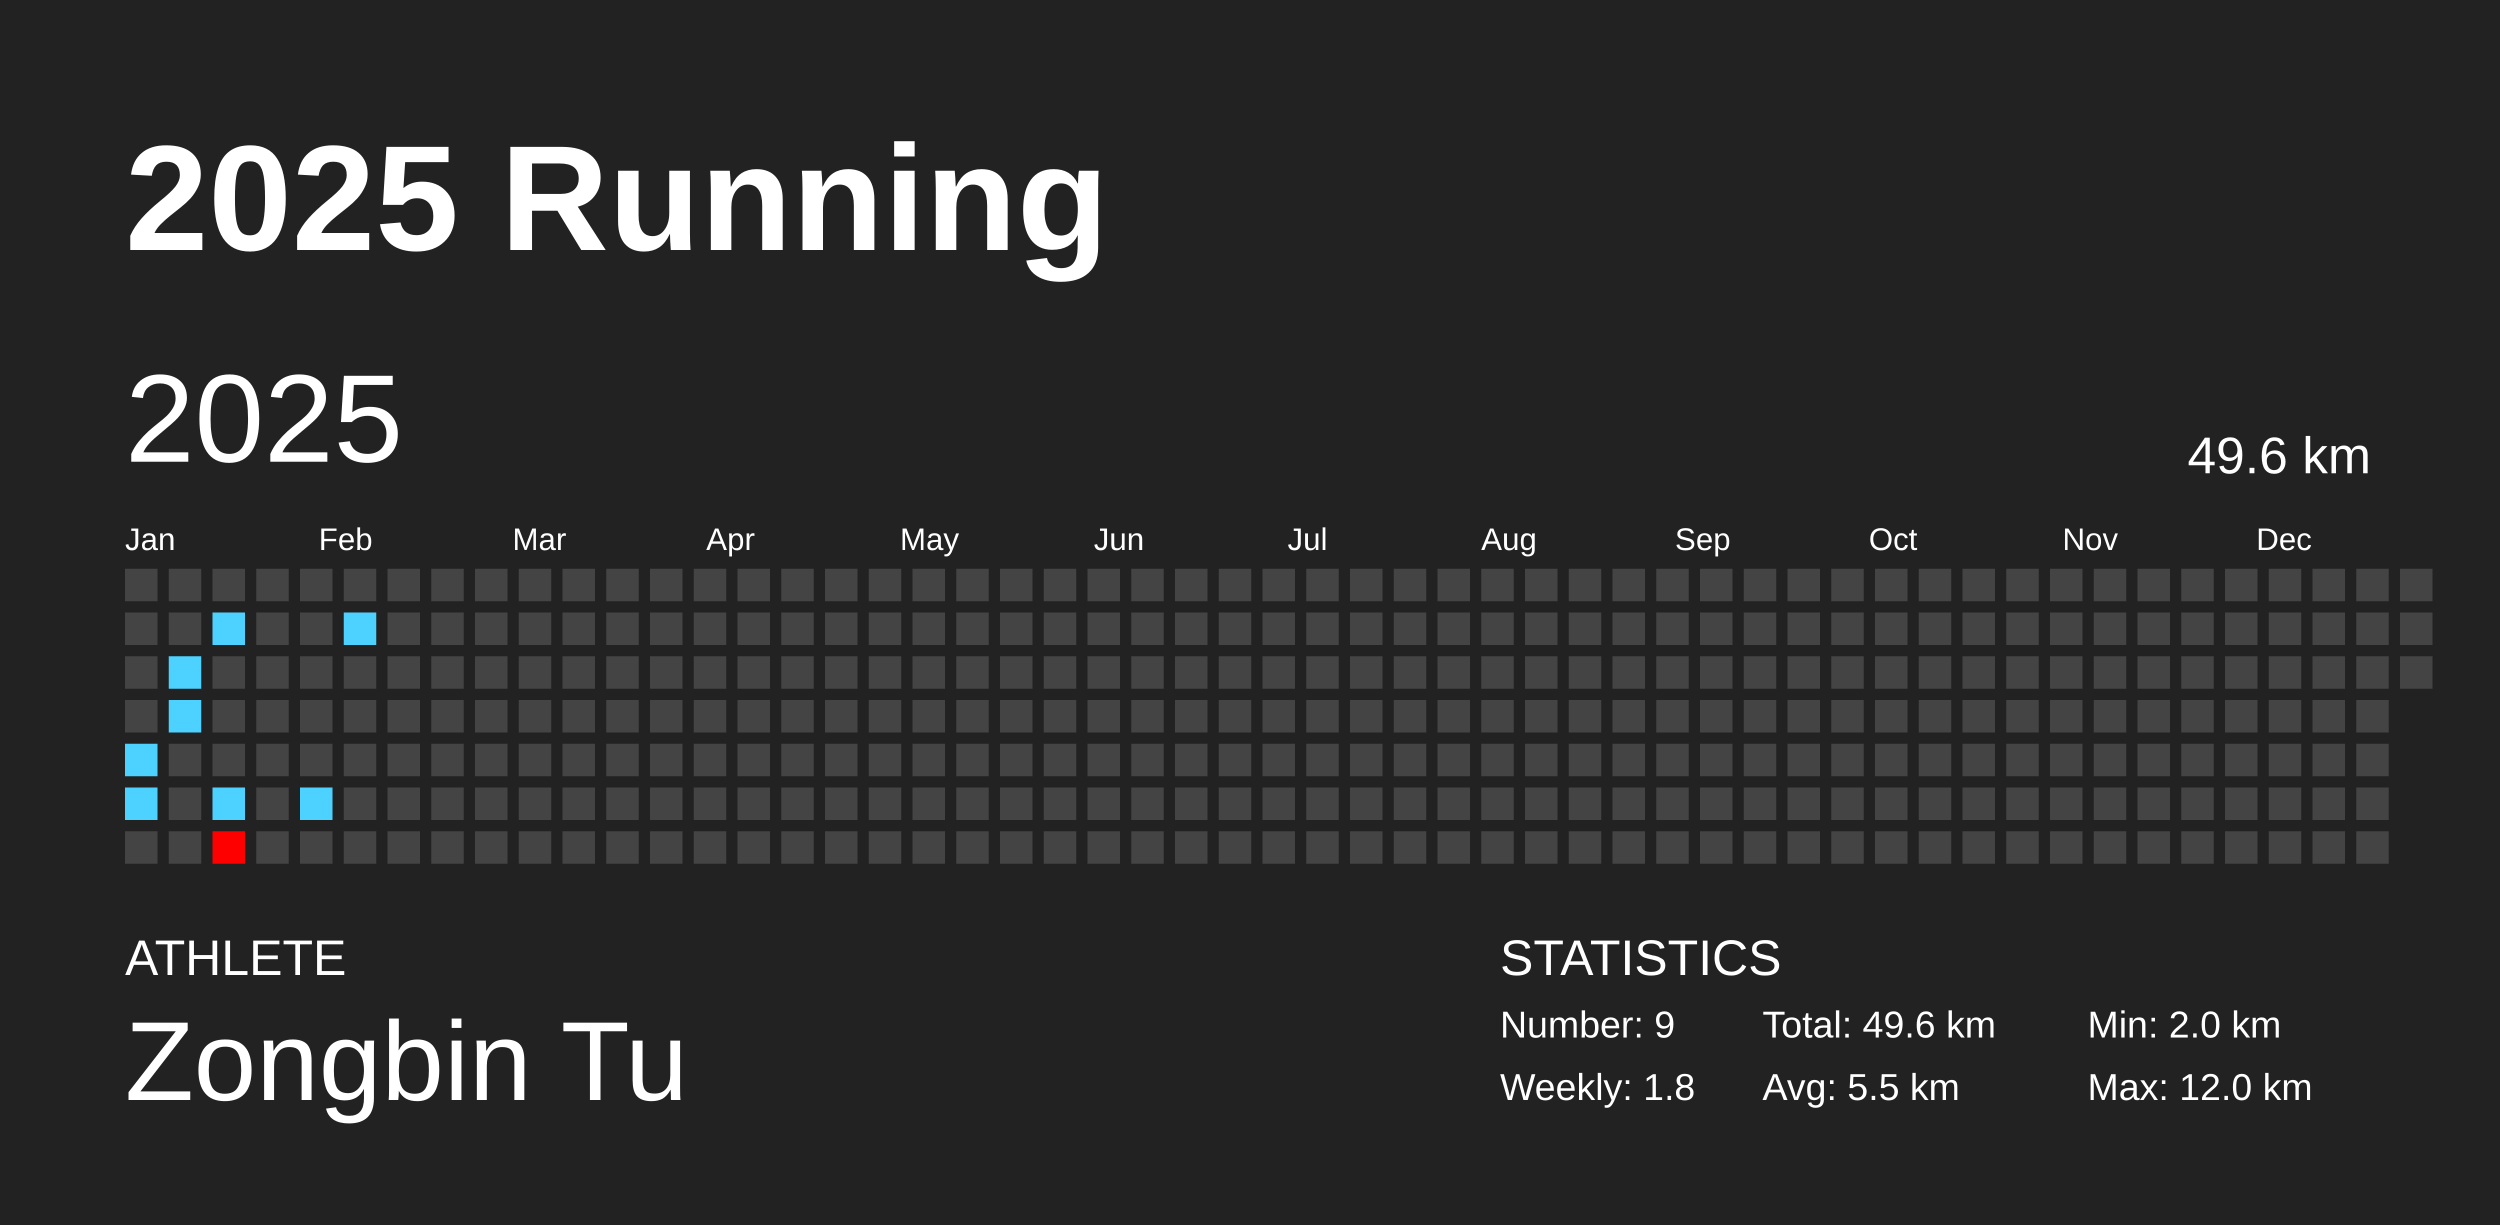
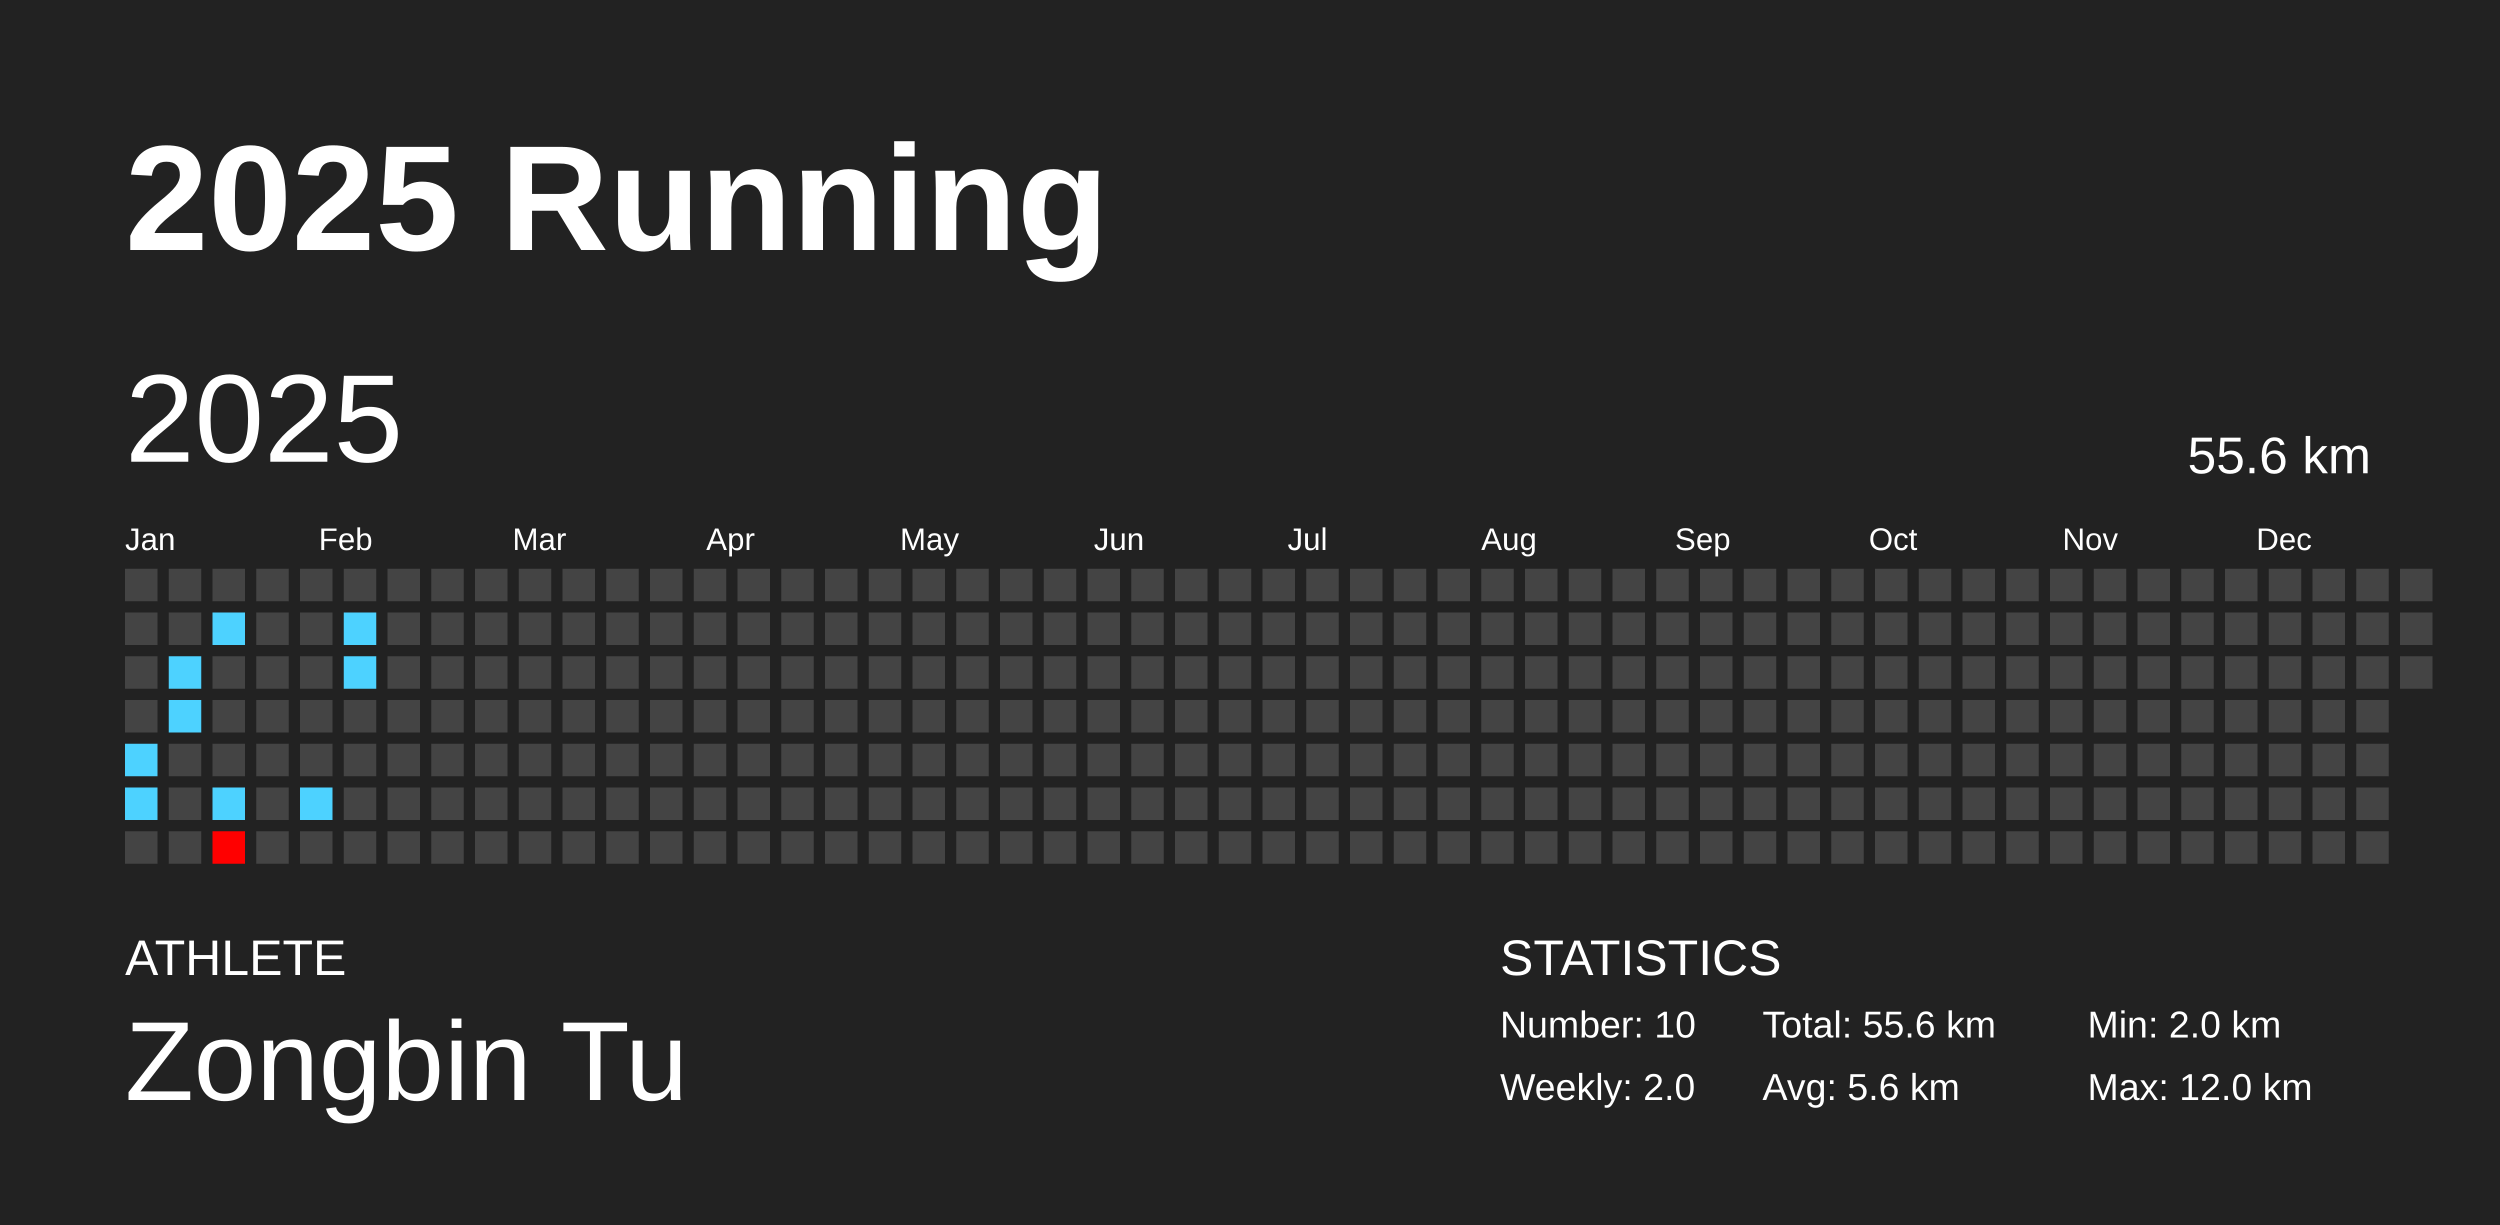
<svg xmlns="http://www.w3.org/2000/svg" baseProfile="full" height="98mm" version="1.1" viewBox="0,0,200,98" width="200mm">
  <defs />
  <rect fill="#222222" height="98" width="200" x="0" y="0" />
  <text fill="#FFFFFF" style="font-size:12px; font-family:Arial; font-weight:bold;" x="10" y="20">2025 Running</text>
  <text fill="#FFFFFF" style="font-size:4px; font-family:Arial" x="10" y="78">ATHLETE</text>
  <text fill="#FFFFFF" style="font-size:9px; font-family:Arial" x="10" y="88">Zongbin Tu</text>
  <text fill="#FFFFFF" style="font-size:4px; font-family:Arial" x="120" y="78">STATISTICS</text>
-   <text fill="#FFFFFF" style="font-size:3px; font-family:Arial" x="120" y="83">Number: 9</text>
-   <text fill="#FFFFFF" style="font-size:3px; font-family:Arial" x="120" y="88">Weekly: 1.8</text>
-   <text fill="#FFFFFF" style="font-size:3px; font-family:Arial" x="141" y="83">Total: 49.6 km</text>
-   <text fill="#FFFFFF" style="font-size:3px; font-family:Arial" x="141" y="88">Avg: 5.5 km</text>
+   <text fill="#FFFFFF" style="font-size:3px; font-family:Arial" x="120" y="83">Number: 10</text>
+   <text fill="#FFFFFF" style="font-size:3px; font-family:Arial" x="120" y="88">Weekly: 2.0</text>
+   <text fill="#FFFFFF" style="font-size:3px; font-family:Arial" x="141" y="83">Total: 55.6 km</text>
+   <text fill="#FFFFFF" style="font-size:3px; font-family:Arial" x="141" y="88">Avg: 5.6 km</text>
  <text fill="#FFFFFF" style="font-size:3px; font-family:Arial" x="167" y="83">Min: 2.0 km</text>
  <text fill="#FFFFFF" style="font-size:3px; font-family:Arial" x="167" y="88">Max: 12.0 km</text>
  <text dominant-baseline="hanging" fill="#FFFFFF" style="font-size:10.0px; font-family:Arial;" x="10" y="30">2025</text>
-   <text dominant-baseline="hanging" fill="#FFFFFF" style="font-size:4.125px; font-family:Arial;" x="175" y="35">49.6 km</text>
+   <text dominant-baseline="hanging" fill="#FFFFFF" style="font-size:4.125px; font-family:Arial;" x="175" y="35">55.6 km</text>
  <text fill="#FFFFFF" style="font-size:2.5px; font-family:Arial" x="10.0" y="44">Jan</text>
  <text fill="#FFFFFF" style="font-size:2.5px; font-family:Arial" x="25.5" y="44">Feb</text>
  <text fill="#FFFFFF" style="font-size:2.5px; font-family:Arial" x="41.0" y="44">Mar</text>
  <text fill="#FFFFFF" style="font-size:2.5px; font-family:Arial" x="56.5" y="44">Apr</text>
  <text fill="#FFFFFF" style="font-size:2.5px; font-family:Arial" x="72.0" y="44">May</text>
  <text fill="#FFFFFF" style="font-size:2.5px; font-family:Arial" x="87.5" y="44">Jun</text>
  <text fill="#FFFFFF" style="font-size:2.5px; font-family:Arial" x="103.0" y="44">Jul</text>
  <text fill="#FFFFFF" style="font-size:2.5px; font-family:Arial" x="118.5" y="44">Aug</text>
  <text fill="#FFFFFF" style="font-size:2.5px; font-family:Arial" x="134.0" y="44">Sep</text>
  <text fill="#FFFFFF" style="font-size:2.5px; font-family:Arial" x="149.5" y="44">Oct</text>
  <text fill="#FFFFFF" style="font-size:2.5px; font-family:Arial" x="165.0" y="44">Nov</text>
  <text fill="#FFFFFF" style="font-size:2.5px; font-family:Arial" x="180.5" y="44">Dec</text>
  <rect fill="#444444" height="2.6" width="2.6" x="10.0" y="45.5" />
  <rect fill="#444444" height="2.6" width="2.6" x="10.0" y="49.0" />
  <rect fill="#444444" height="2.6" width="2.6" x="10.0" y="52.5" />
  <rect fill="#444444" height="2.6" width="2.6" x="10.0" y="56.0" />
  <rect fill="#4dd2ff" height="2.6" width="2.6" x="10.0" y="59.5" />
  <rect fill="#4dd2ff" height="2.6" width="2.6" x="10.0" y="63.0" />
  <rect fill="#444444" height="2.6" width="2.6" x="10.0" y="66.5" />
  <rect fill="#444444" height="2.6" width="2.6" x="13.5" y="45.5" />
  <rect fill="#444444" height="2.6" width="2.6" x="13.5" y="49.0" />
  <rect fill="#4dd2ff" height="2.6" width="2.6" x="13.5" y="52.5" />
  <rect fill="#4dd2ff" height="2.6" width="2.6" x="13.5" y="56.0" />
  <rect fill="#444444" height="2.6" width="2.6" x="13.5" y="59.5" />
  <rect fill="#444444" height="2.6" width="2.6" x="13.5" y="63.0" />
  <rect fill="#444444" height="2.6" width="2.6" x="13.5" y="66.5" />
  <rect fill="#444444" height="2.6" width="2.6" x="17.0" y="45.5" />
  <rect fill="#4dd2ff" height="2.6" width="2.6" x="17.0" y="49.0" />
  <rect fill="#444444" height="2.6" width="2.6" x="17.0" y="52.5" />
  <rect fill="#444444" height="2.6" width="2.6" x="17.0" y="56.0" />
  <rect fill="#444444" height="2.6" width="2.6" x="17.0" y="59.5" />
  <rect fill="#4dd2ff" height="2.6" width="2.6" x="17.0" y="63.0" />
  <rect fill="#ff0000" height="2.6" width="2.6" x="17.0" y="66.5" />
  <rect fill="#444444" height="2.6" width="2.6" x="20.5" y="45.5" />
  <rect fill="#444444" height="2.6" width="2.6" x="20.5" y="49.0" />
  <rect fill="#444444" height="2.6" width="2.6" x="20.5" y="52.5" />
  <rect fill="#444444" height="2.6" width="2.6" x="20.5" y="56.0" />
  <rect fill="#444444" height="2.6" width="2.6" x="20.5" y="59.5" />
  <rect fill="#444444" height="2.6" width="2.6" x="20.5" y="63.0" />
  <rect fill="#444444" height="2.6" width="2.6" x="20.5" y="66.5" />
  <rect fill="#444444" height="2.6" width="2.6" x="24.0" y="45.5" />
  <rect fill="#444444" height="2.6" width="2.6" x="24.0" y="49.0" />
  <rect fill="#444444" height="2.6" width="2.6" x="24.0" y="52.5" />
  <rect fill="#444444" height="2.6" width="2.6" x="24.0" y="56.0" />
  <rect fill="#444444" height="2.6" width="2.6" x="24.0" y="59.5" />
  <rect fill="#4dd2ff" height="2.6" width="2.6" x="24.0" y="63.0" />
  <rect fill="#444444" height="2.6" width="2.6" x="24.0" y="66.5" />
  <rect fill="#444444" height="2.6" width="2.6" x="27.5" y="45.5" />
  <rect fill="#4dd2ff" height="2.6" width="2.6" x="27.5" y="49.0" />
-   <rect fill="#444444" height="2.6" width="2.6" x="27.5" y="52.5" />
+   <rect fill="#4dd2ff" height="2.6" width="2.6" x="27.5" y="52.5" />
  <rect fill="#444444" height="2.6" width="2.6" x="27.5" y="56.0" />
  <rect fill="#444444" height="2.6" width="2.6" x="27.5" y="59.5" />
  <rect fill="#444444" height="2.6" width="2.6" x="27.5" y="63.0" />
  <rect fill="#444444" height="2.6" width="2.6" x="27.5" y="66.5" />
  <rect fill="#444444" height="2.6" width="2.6" x="31.0" y="45.5" />
  <rect fill="#444444" height="2.6" width="2.6" x="31.0" y="49.0" />
  <rect fill="#444444" height="2.6" width="2.6" x="31.0" y="52.5" />
  <rect fill="#444444" height="2.6" width="2.6" x="31.0" y="56.0" />
  <rect fill="#444444" height="2.6" width="2.6" x="31.0" y="59.5" />
  <rect fill="#444444" height="2.6" width="2.6" x="31.0" y="63.0" />
  <rect fill="#444444" height="2.6" width="2.6" x="31.0" y="66.5" />
  <rect fill="#444444" height="2.6" width="2.6" x="34.5" y="45.5" />
  <rect fill="#444444" height="2.6" width="2.6" x="34.5" y="49.0" />
  <rect fill="#444444" height="2.6" width="2.6" x="34.5" y="52.5" />
  <rect fill="#444444" height="2.6" width="2.6" x="34.5" y="56.0" />
  <rect fill="#444444" height="2.6" width="2.6" x="34.5" y="59.5" />
  <rect fill="#444444" height="2.6" width="2.6" x="34.5" y="63.0" />
  <rect fill="#444444" height="2.6" width="2.6" x="34.5" y="66.5" />
  <rect fill="#444444" height="2.6" width="2.6" x="38.0" y="45.5" />
  <rect fill="#444444" height="2.6" width="2.6" x="38.0" y="49.0" />
  <rect fill="#444444" height="2.6" width="2.6" x="38.0" y="52.5" />
  <rect fill="#444444" height="2.6" width="2.6" x="38.0" y="56.0" />
  <rect fill="#444444" height="2.6" width="2.6" x="38.0" y="59.5" />
  <rect fill="#444444" height="2.6" width="2.6" x="38.0" y="63.0" />
  <rect fill="#444444" height="2.6" width="2.6" x="38.0" y="66.5" />
  <rect fill="#444444" height="2.6" width="2.6" x="41.5" y="45.5" />
  <rect fill="#444444" height="2.6" width="2.6" x="41.5" y="49.0" />
  <rect fill="#444444" height="2.6" width="2.6" x="41.5" y="52.5" />
  <rect fill="#444444" height="2.6" width="2.6" x="41.5" y="56.0" />
  <rect fill="#444444" height="2.6" width="2.6" x="41.5" y="59.5" />
  <rect fill="#444444" height="2.6" width="2.6" x="41.5" y="63.0" />
  <rect fill="#444444" height="2.6" width="2.6" x="41.5" y="66.5" />
  <rect fill="#444444" height="2.6" width="2.6" x="45.0" y="45.5" />
  <rect fill="#444444" height="2.6" width="2.6" x="45.0" y="49.0" />
  <rect fill="#444444" height="2.6" width="2.6" x="45.0" y="52.5" />
  <rect fill="#444444" height="2.6" width="2.6" x="45.0" y="56.0" />
  <rect fill="#444444" height="2.6" width="2.6" x="45.0" y="59.5" />
  <rect fill="#444444" height="2.6" width="2.6" x="45.0" y="63.0" />
  <rect fill="#444444" height="2.6" width="2.6" x="45.0" y="66.5" />
  <rect fill="#444444" height="2.6" width="2.6" x="48.5" y="45.5" />
  <rect fill="#444444" height="2.6" width="2.6" x="48.5" y="49.0" />
  <rect fill="#444444" height="2.6" width="2.6" x="48.5" y="52.5" />
  <rect fill="#444444" height="2.6" width="2.6" x="48.5" y="56.0" />
  <rect fill="#444444" height="2.6" width="2.6" x="48.5" y="59.5" />
  <rect fill="#444444" height="2.6" width="2.6" x="48.5" y="63.0" />
  <rect fill="#444444" height="2.6" width="2.6" x="48.5" y="66.5" />
  <rect fill="#444444" height="2.6" width="2.6" x="52.0" y="45.5" />
  <rect fill="#444444" height="2.6" width="2.6" x="52.0" y="49.0" />
  <rect fill="#444444" height="2.6" width="2.6" x="52.0" y="52.5" />
  <rect fill="#444444" height="2.6" width="2.6" x="52.0" y="56.0" />
  <rect fill="#444444" height="2.6" width="2.6" x="52.0" y="59.5" />
  <rect fill="#444444" height="2.6" width="2.6" x="52.0" y="63.0" />
  <rect fill="#444444" height="2.6" width="2.6" x="52.0" y="66.5" />
  <rect fill="#444444" height="2.6" width="2.6" x="55.5" y="45.5" />
  <rect fill="#444444" height="2.6" width="2.6" x="55.5" y="49.0" />
  <rect fill="#444444" height="2.6" width="2.6" x="55.5" y="52.5" />
  <rect fill="#444444" height="2.6" width="2.6" x="55.5" y="56.0" />
  <rect fill="#444444" height="2.6" width="2.6" x="55.5" y="59.5" />
  <rect fill="#444444" height="2.6" width="2.6" x="55.5" y="63.0" />
  <rect fill="#444444" height="2.6" width="2.6" x="55.5" y="66.5" />
  <rect fill="#444444" height="2.6" width="2.6" x="59.0" y="45.5" />
  <rect fill="#444444" height="2.6" width="2.6" x="59.0" y="49.0" />
  <rect fill="#444444" height="2.6" width="2.6" x="59.0" y="52.5" />
  <rect fill="#444444" height="2.6" width="2.6" x="59.0" y="56.0" />
  <rect fill="#444444" height="2.6" width="2.6" x="59.0" y="59.5" />
  <rect fill="#444444" height="2.6" width="2.6" x="59.0" y="63.0" />
  <rect fill="#444444" height="2.6" width="2.6" x="59.0" y="66.5" />
  <rect fill="#444444" height="2.6" width="2.6" x="62.5" y="45.5" />
  <rect fill="#444444" height="2.6" width="2.6" x="62.5" y="49.0" />
  <rect fill="#444444" height="2.6" width="2.6" x="62.5" y="52.5" />
  <rect fill="#444444" height="2.6" width="2.6" x="62.5" y="56.0" />
  <rect fill="#444444" height="2.6" width="2.6" x="62.5" y="59.5" />
  <rect fill="#444444" height="2.6" width="2.6" x="62.5" y="63.0" />
  <rect fill="#444444" height="2.6" width="2.6" x="62.5" y="66.5" />
  <rect fill="#444444" height="2.6" width="2.6" x="66.0" y="45.5" />
  <rect fill="#444444" height="2.6" width="2.6" x="66.0" y="49.0" />
  <rect fill="#444444" height="2.6" width="2.6" x="66.0" y="52.5" />
  <rect fill="#444444" height="2.6" width="2.6" x="66.0" y="56.0" />
  <rect fill="#444444" height="2.6" width="2.6" x="66.0" y="59.5" />
  <rect fill="#444444" height="2.6" width="2.6" x="66.0" y="63.0" />
  <rect fill="#444444" height="2.6" width="2.6" x="66.0" y="66.5" />
  <rect fill="#444444" height="2.6" width="2.6" x="69.5" y="45.5" />
  <rect fill="#444444" height="2.6" width="2.6" x="69.5" y="49.0" />
  <rect fill="#444444" height="2.6" width="2.6" x="69.5" y="52.5" />
  <rect fill="#444444" height="2.6" width="2.6" x="69.5" y="56.0" />
  <rect fill="#444444" height="2.6" width="2.6" x="69.5" y="59.5" />
  <rect fill="#444444" height="2.6" width="2.6" x="69.5" y="63.0" />
  <rect fill="#444444" height="2.6" width="2.6" x="69.5" y="66.5" />
  <rect fill="#444444" height="2.6" width="2.6" x="73.0" y="45.5" />
  <rect fill="#444444" height="2.6" width="2.6" x="73.0" y="49.0" />
  <rect fill="#444444" height="2.6" width="2.6" x="73.0" y="52.5" />
  <rect fill="#444444" height="2.6" width="2.6" x="73.0" y="56.0" />
  <rect fill="#444444" height="2.6" width="2.6" x="73.0" y="59.5" />
  <rect fill="#444444" height="2.6" width="2.6" x="73.0" y="63.0" />
  <rect fill="#444444" height="2.6" width="2.6" x="73.0" y="66.5" />
  <rect fill="#444444" height="2.6" width="2.6" x="76.5" y="45.5" />
  <rect fill="#444444" height="2.6" width="2.6" x="76.5" y="49.0" />
  <rect fill="#444444" height="2.6" width="2.6" x="76.5" y="52.5" />
  <rect fill="#444444" height="2.6" width="2.6" x="76.5" y="56.0" />
  <rect fill="#444444" height="2.6" width="2.6" x="76.5" y="59.5" />
  <rect fill="#444444" height="2.6" width="2.6" x="76.5" y="63.0" />
  <rect fill="#444444" height="2.6" width="2.6" x="76.5" y="66.5" />
  <rect fill="#444444" height="2.6" width="2.6" x="80.0" y="45.5" />
  <rect fill="#444444" height="2.6" width="2.6" x="80.0" y="49.0" />
  <rect fill="#444444" height="2.6" width="2.6" x="80.0" y="52.5" />
  <rect fill="#444444" height="2.6" width="2.6" x="80.0" y="56.0" />
  <rect fill="#444444" height="2.6" width="2.6" x="80.0" y="59.5" />
  <rect fill="#444444" height="2.6" width="2.6" x="80.0" y="63.0" />
  <rect fill="#444444" height="2.6" width="2.6" x="80.0" y="66.5" />
  <rect fill="#444444" height="2.6" width="2.6" x="83.5" y="45.5" />
  <rect fill="#444444" height="2.6" width="2.6" x="83.5" y="49.0" />
  <rect fill="#444444" height="2.6" width="2.6" x="83.5" y="52.5" />
  <rect fill="#444444" height="2.6" width="2.6" x="83.5" y="56.0" />
  <rect fill="#444444" height="2.6" width="2.6" x="83.5" y="59.5" />
  <rect fill="#444444" height="2.6" width="2.6" x="83.5" y="63.0" />
  <rect fill="#444444" height="2.6" width="2.6" x="83.5" y="66.5" />
  <rect fill="#444444" height="2.6" width="2.6" x="87.0" y="45.5" />
  <rect fill="#444444" height="2.6" width="2.6" x="87.0" y="49.0" />
  <rect fill="#444444" height="2.6" width="2.6" x="87.0" y="52.5" />
  <rect fill="#444444" height="2.6" width="2.6" x="87.0" y="56.0" />
  <rect fill="#444444" height="2.6" width="2.6" x="87.0" y="59.5" />
  <rect fill="#444444" height="2.6" width="2.6" x="87.0" y="63.0" />
  <rect fill="#444444" height="2.6" width="2.6" x="87.0" y="66.5" />
  <rect fill="#444444" height="2.6" width="2.6" x="90.5" y="45.5" />
  <rect fill="#444444" height="2.6" width="2.6" x="90.5" y="49.0" />
  <rect fill="#444444" height="2.6" width="2.6" x="90.5" y="52.5" />
  <rect fill="#444444" height="2.6" width="2.6" x="90.5" y="56.0" />
  <rect fill="#444444" height="2.6" width="2.6" x="90.5" y="59.5" />
  <rect fill="#444444" height="2.6" width="2.6" x="90.5" y="63.0" />
  <rect fill="#444444" height="2.6" width="2.6" x="90.5" y="66.5" />
  <rect fill="#444444" height="2.6" width="2.6" x="94.0" y="45.5" />
  <rect fill="#444444" height="2.6" width="2.6" x="94.0" y="49.0" />
  <rect fill="#444444" height="2.6" width="2.6" x="94.0" y="52.5" />
  <rect fill="#444444" height="2.6" width="2.6" x="94.0" y="56.0" />
  <rect fill="#444444" height="2.6" width="2.6" x="94.0" y="59.5" />
  <rect fill="#444444" height="2.6" width="2.6" x="94.0" y="63.0" />
  <rect fill="#444444" height="2.6" width="2.6" x="94.0" y="66.5" />
  <rect fill="#444444" height="2.6" width="2.6" x="97.5" y="45.5" />
  <rect fill="#444444" height="2.6" width="2.6" x="97.5" y="49.0" />
  <rect fill="#444444" height="2.6" width="2.6" x="97.5" y="52.5" />
  <rect fill="#444444" height="2.6" width="2.6" x="97.5" y="56.0" />
  <rect fill="#444444" height="2.6" width="2.6" x="97.5" y="59.5" />
  <rect fill="#444444" height="2.6" width="2.6" x="97.5" y="63.0" />
  <rect fill="#444444" height="2.6" width="2.6" x="97.5" y="66.5" />
  <rect fill="#444444" height="2.6" width="2.6" x="101.0" y="45.5" />
  <rect fill="#444444" height="2.6" width="2.6" x="101.0" y="49.0" />
  <rect fill="#444444" height="2.6" width="2.6" x="101.0" y="52.5" />
  <rect fill="#444444" height="2.6" width="2.6" x="101.0" y="56.0" />
  <rect fill="#444444" height="2.6" width="2.6" x="101.0" y="59.5" />
  <rect fill="#444444" height="2.6" width="2.6" x="101.0" y="63.0" />
  <rect fill="#444444" height="2.6" width="2.6" x="101.0" y="66.5" />
  <rect fill="#444444" height="2.6" width="2.6" x="104.5" y="45.5" />
  <rect fill="#444444" height="2.6" width="2.6" x="104.5" y="49.0" />
  <rect fill="#444444" height="2.6" width="2.6" x="104.5" y="52.5" />
  <rect fill="#444444" height="2.6" width="2.6" x="104.5" y="56.0" />
  <rect fill="#444444" height="2.6" width="2.6" x="104.5" y="59.5" />
  <rect fill="#444444" height="2.6" width="2.6" x="104.5" y="63.0" />
  <rect fill="#444444" height="2.6" width="2.6" x="104.5" y="66.5" />
  <rect fill="#444444" height="2.6" width="2.6" x="108.0" y="45.5" />
  <rect fill="#444444" height="2.6" width="2.6" x="108.0" y="49.0" />
  <rect fill="#444444" height="2.6" width="2.6" x="108.0" y="52.5" />
  <rect fill="#444444" height="2.6" width="2.6" x="108.0" y="56.0" />
  <rect fill="#444444" height="2.6" width="2.6" x="108.0" y="59.5" />
  <rect fill="#444444" height="2.6" width="2.6" x="108.0" y="63.0" />
  <rect fill="#444444" height="2.6" width="2.6" x="108.0" y="66.5" />
  <rect fill="#444444" height="2.6" width="2.6" x="111.5" y="45.5" />
  <rect fill="#444444" height="2.6" width="2.6" x="111.5" y="49.0" />
  <rect fill="#444444" height="2.6" width="2.6" x="111.5" y="52.5" />
  <rect fill="#444444" height="2.6" width="2.6" x="111.5" y="56.0" />
  <rect fill="#444444" height="2.6" width="2.6" x="111.5" y="59.5" />
  <rect fill="#444444" height="2.6" width="2.6" x="111.5" y="63.0" />
  <rect fill="#444444" height="2.6" width="2.6" x="111.5" y="66.5" />
  <rect fill="#444444" height="2.6" width="2.6" x="115.0" y="45.5" />
  <rect fill="#444444" height="2.6" width="2.6" x="115.0" y="49.0" />
  <rect fill="#444444" height="2.6" width="2.6" x="115.0" y="52.5" />
  <rect fill="#444444" height="2.6" width="2.6" x="115.0" y="56.0" />
  <rect fill="#444444" height="2.6" width="2.6" x="115.0" y="59.5" />
  <rect fill="#444444" height="2.6" width="2.6" x="115.0" y="63.0" />
  <rect fill="#444444" height="2.6" width="2.6" x="115.0" y="66.5" />
  <rect fill="#444444" height="2.6" width="2.6" x="118.5" y="45.5" />
  <rect fill="#444444" height="2.6" width="2.6" x="118.5" y="49.0" />
  <rect fill="#444444" height="2.6" width="2.6" x="118.5" y="52.5" />
  <rect fill="#444444" height="2.6" width="2.6" x="118.5" y="56.0" />
  <rect fill="#444444" height="2.6" width="2.6" x="118.5" y="59.5" />
  <rect fill="#444444" height="2.6" width="2.6" x="118.5" y="63.0" />
  <rect fill="#444444" height="2.6" width="2.6" x="118.5" y="66.5" />
  <rect fill="#444444" height="2.6" width="2.6" x="122.0" y="45.5" />
  <rect fill="#444444" height="2.6" width="2.6" x="122.0" y="49.0" />
  <rect fill="#444444" height="2.6" width="2.6" x="122.0" y="52.5" />
  <rect fill="#444444" height="2.6" width="2.6" x="122.0" y="56.0" />
  <rect fill="#444444" height="2.6" width="2.6" x="122.0" y="59.5" />
  <rect fill="#444444" height="2.6" width="2.6" x="122.0" y="63.0" />
  <rect fill="#444444" height="2.6" width="2.6" x="122.0" y="66.5" />
  <rect fill="#444444" height="2.6" width="2.6" x="125.5" y="45.5" />
  <rect fill="#444444" height="2.6" width="2.6" x="125.5" y="49.0" />
  <rect fill="#444444" height="2.6" width="2.6" x="125.5" y="52.5" />
  <rect fill="#444444" height="2.6" width="2.6" x="125.5" y="56.0" />
  <rect fill="#444444" height="2.6" width="2.6" x="125.5" y="59.5" />
  <rect fill="#444444" height="2.6" width="2.6" x="125.5" y="63.0" />
  <rect fill="#444444" height="2.6" width="2.6" x="125.5" y="66.5" />
  <rect fill="#444444" height="2.6" width="2.6" x="129.0" y="45.5" />
  <rect fill="#444444" height="2.6" width="2.6" x="129.0" y="49.0" />
  <rect fill="#444444" height="2.6" width="2.6" x="129.0" y="52.5" />
  <rect fill="#444444" height="2.6" width="2.6" x="129.0" y="56.0" />
  <rect fill="#444444" height="2.6" width="2.6" x="129.0" y="59.5" />
  <rect fill="#444444" height="2.6" width="2.6" x="129.0" y="63.0" />
  <rect fill="#444444" height="2.6" width="2.6" x="129.0" y="66.5" />
  <rect fill="#444444" height="2.6" width="2.6" x="132.5" y="45.5" />
  <rect fill="#444444" height="2.6" width="2.6" x="132.5" y="49.0" />
  <rect fill="#444444" height="2.6" width="2.6" x="132.5" y="52.5" />
  <rect fill="#444444" height="2.6" width="2.6" x="132.5" y="56.0" />
  <rect fill="#444444" height="2.6" width="2.6" x="132.5" y="59.5" />
  <rect fill="#444444" height="2.6" width="2.6" x="132.5" y="63.0" />
  <rect fill="#444444" height="2.6" width="2.6" x="132.5" y="66.5" />
  <rect fill="#444444" height="2.6" width="2.6" x="136.0" y="45.5" />
  <rect fill="#444444" height="2.6" width="2.6" x="136.0" y="49.0" />
  <rect fill="#444444" height="2.6" width="2.6" x="136.0" y="52.5" />
  <rect fill="#444444" height="2.6" width="2.6" x="136.0" y="56.0" />
  <rect fill="#444444" height="2.6" width="2.6" x="136.0" y="59.5" />
  <rect fill="#444444" height="2.6" width="2.6" x="136.0" y="63.0" />
  <rect fill="#444444" height="2.6" width="2.6" x="136.0" y="66.5" />
  <rect fill="#444444" height="2.6" width="2.6" x="139.5" y="45.5" />
  <rect fill="#444444" height="2.6" width="2.6" x="139.5" y="49.0" />
  <rect fill="#444444" height="2.6" width="2.6" x="139.5" y="52.5" />
  <rect fill="#444444" height="2.6" width="2.6" x="139.5" y="56.0" />
  <rect fill="#444444" height="2.6" width="2.6" x="139.5" y="59.5" />
  <rect fill="#444444" height="2.6" width="2.6" x="139.5" y="63.0" />
  <rect fill="#444444" height="2.6" width="2.6" x="139.5" y="66.5" />
  <rect fill="#444444" height="2.6" width="2.6" x="143.0" y="45.5" />
  <rect fill="#444444" height="2.6" width="2.6" x="143.0" y="49.0" />
  <rect fill="#444444" height="2.6" width="2.6" x="143.0" y="52.5" />
  <rect fill="#444444" height="2.6" width="2.6" x="143.0" y="56.0" />
  <rect fill="#444444" height="2.6" width="2.6" x="143.0" y="59.5" />
  <rect fill="#444444" height="2.6" width="2.6" x="143.0" y="63.0" />
  <rect fill="#444444" height="2.6" width="2.6" x="143.0" y="66.5" />
  <rect fill="#444444" height="2.6" width="2.6" x="146.5" y="45.5" />
  <rect fill="#444444" height="2.6" width="2.6" x="146.5" y="49.0" />
  <rect fill="#444444" height="2.6" width="2.6" x="146.5" y="52.5" />
  <rect fill="#444444" height="2.6" width="2.6" x="146.5" y="56.0" />
  <rect fill="#444444" height="2.6" width="2.6" x="146.5" y="59.5" />
  <rect fill="#444444" height="2.6" width="2.6" x="146.5" y="63.0" />
  <rect fill="#444444" height="2.6" width="2.6" x="146.5" y="66.5" />
  <rect fill="#444444" height="2.6" width="2.6" x="150.0" y="45.5" />
  <rect fill="#444444" height="2.6" width="2.6" x="150.0" y="49.0" />
  <rect fill="#444444" height="2.6" width="2.6" x="150.0" y="52.5" />
  <rect fill="#444444" height="2.6" width="2.6" x="150.0" y="56.0" />
  <rect fill="#444444" height="2.6" width="2.6" x="150.0" y="59.5" />
  <rect fill="#444444" height="2.6" width="2.6" x="150.0" y="63.0" />
  <rect fill="#444444" height="2.6" width="2.6" x="150.0" y="66.5" />
  <rect fill="#444444" height="2.6" width="2.6" x="153.5" y="45.5" />
  <rect fill="#444444" height="2.6" width="2.6" x="153.5" y="49.0" />
  <rect fill="#444444" height="2.6" width="2.6" x="153.5" y="52.5" />
  <rect fill="#444444" height="2.6" width="2.6" x="153.5" y="56.0" />
  <rect fill="#444444" height="2.6" width="2.6" x="153.5" y="59.5" />
  <rect fill="#444444" height="2.6" width="2.6" x="153.5" y="63.0" />
  <rect fill="#444444" height="2.6" width="2.6" x="153.5" y="66.5" />
  <rect fill="#444444" height="2.6" width="2.6" x="157.0" y="45.5" />
  <rect fill="#444444" height="2.6" width="2.6" x="157.0" y="49.0" />
  <rect fill="#444444" height="2.6" width="2.6" x="157.0" y="52.5" />
  <rect fill="#444444" height="2.6" width="2.6" x="157.0" y="56.0" />
  <rect fill="#444444" height="2.6" width="2.6" x="157.0" y="59.5" />
  <rect fill="#444444" height="2.6" width="2.6" x="157.0" y="63.0" />
  <rect fill="#444444" height="2.6" width="2.6" x="157.0" y="66.5" />
  <rect fill="#444444" height="2.6" width="2.6" x="160.5" y="45.5" />
  <rect fill="#444444" height="2.6" width="2.6" x="160.5" y="49.0" />
  <rect fill="#444444" height="2.6" width="2.6" x="160.5" y="52.5" />
  <rect fill="#444444" height="2.6" width="2.6" x="160.5" y="56.0" />
  <rect fill="#444444" height="2.6" width="2.6" x="160.5" y="59.5" />
  <rect fill="#444444" height="2.6" width="2.6" x="160.5" y="63.0" />
  <rect fill="#444444" height="2.6" width="2.6" x="160.5" y="66.5" />
  <rect fill="#444444" height="2.6" width="2.6" x="164.0" y="45.5" />
  <rect fill="#444444" height="2.6" width="2.6" x="164.0" y="49.0" />
  <rect fill="#444444" height="2.6" width="2.6" x="164.0" y="52.5" />
  <rect fill="#444444" height="2.6" width="2.6" x="164.0" y="56.0" />
  <rect fill="#444444" height="2.6" width="2.6" x="164.0" y="59.5" />
  <rect fill="#444444" height="2.6" width="2.6" x="164.0" y="63.0" />
  <rect fill="#444444" height="2.6" width="2.6" x="164.0" y="66.5" />
  <rect fill="#444444" height="2.6" width="2.6" x="167.5" y="45.5" />
  <rect fill="#444444" height="2.6" width="2.6" x="167.5" y="49.0" />
  <rect fill="#444444" height="2.6" width="2.6" x="167.5" y="52.5" />
  <rect fill="#444444" height="2.6" width="2.6" x="167.5" y="56.0" />
  <rect fill="#444444" height="2.6" width="2.6" x="167.5" y="59.5" />
  <rect fill="#444444" height="2.6" width="2.6" x="167.5" y="63.0" />
  <rect fill="#444444" height="2.6" width="2.6" x="167.5" y="66.5" />
  <rect fill="#444444" height="2.6" width="2.6" x="171.0" y="45.5" />
  <rect fill="#444444" height="2.6" width="2.6" x="171.0" y="49.0" />
  <rect fill="#444444" height="2.6" width="2.6" x="171.0" y="52.5" />
  <rect fill="#444444" height="2.6" width="2.6" x="171.0" y="56.0" />
  <rect fill="#444444" height="2.6" width="2.6" x="171.0" y="59.5" />
  <rect fill="#444444" height="2.6" width="2.6" x="171.0" y="63.0" />
  <rect fill="#444444" height="2.6" width="2.6" x="171.0" y="66.5" />
  <rect fill="#444444" height="2.6" width="2.6" x="174.5" y="45.5" />
  <rect fill="#444444" height="2.6" width="2.6" x="174.5" y="49.0" />
  <rect fill="#444444" height="2.6" width="2.6" x="174.5" y="52.5" />
  <rect fill="#444444" height="2.6" width="2.6" x="174.5" y="56.0" />
  <rect fill="#444444" height="2.6" width="2.6" x="174.5" y="59.5" />
  <rect fill="#444444" height="2.6" width="2.6" x="174.5" y="63.0" />
  <rect fill="#444444" height="2.6" width="2.6" x="174.5" y="66.5" />
  <rect fill="#444444" height="2.6" width="2.6" x="178.0" y="45.5" />
  <rect fill="#444444" height="2.6" width="2.6" x="178.0" y="49.0" />
  <rect fill="#444444" height="2.6" width="2.6" x="178.0" y="52.5" />
  <rect fill="#444444" height="2.6" width="2.6" x="178.0" y="56.0" />
  <rect fill="#444444" height="2.6" width="2.6" x="178.0" y="59.5" />
  <rect fill="#444444" height="2.6" width="2.6" x="178.0" y="63.0" />
  <rect fill="#444444" height="2.6" width="2.6" x="178.0" y="66.5" />
  <rect fill="#444444" height="2.6" width="2.6" x="181.5" y="45.5" />
  <rect fill="#444444" height="2.6" width="2.6" x="181.5" y="49.0" />
  <rect fill="#444444" height="2.6" width="2.6" x="181.5" y="52.5" />
  <rect fill="#444444" height="2.6" width="2.6" x="181.5" y="56.0" />
  <rect fill="#444444" height="2.6" width="2.6" x="181.5" y="59.5" />
  <rect fill="#444444" height="2.6" width="2.6" x="181.5" y="63.0" />
  <rect fill="#444444" height="2.6" width="2.6" x="181.5" y="66.5" />
  <rect fill="#444444" height="2.6" width="2.6" x="185.0" y="45.5" />
  <rect fill="#444444" height="2.6" width="2.6" x="185.0" y="49.0" />
  <rect fill="#444444" height="2.6" width="2.6" x="185.0" y="52.5" />
  <rect fill="#444444" height="2.6" width="2.6" x="185.0" y="56.0" />
  <rect fill="#444444" height="2.6" width="2.6" x="185.0" y="59.5" />
  <rect fill="#444444" height="2.6" width="2.6" x="185.0" y="63.0" />
  <rect fill="#444444" height="2.6" width="2.6" x="185.0" y="66.5" />
  <rect fill="#444444" height="2.6" width="2.6" x="188.5" y="45.5" />
  <rect fill="#444444" height="2.6" width="2.6" x="188.5" y="49.0" />
  <rect fill="#444444" height="2.6" width="2.6" x="188.5" y="52.5" />
  <rect fill="#444444" height="2.6" width="2.6" x="188.5" y="56.0" />
  <rect fill="#444444" height="2.6" width="2.6" x="188.5" y="59.5" />
  <rect fill="#444444" height="2.6" width="2.6" x="188.5" y="63.0" />
  <rect fill="#444444" height="2.6" width="2.6" x="188.5" y="66.5" />
  <rect fill="#444444" height="2.6" width="2.6" x="192.0" y="45.5" />
  <rect fill="#444444" height="2.6" width="2.6" x="192.0" y="49.0" />
  <rect fill="#444444" height="2.6" width="2.6" x="192.0" y="52.5" />
</svg>
